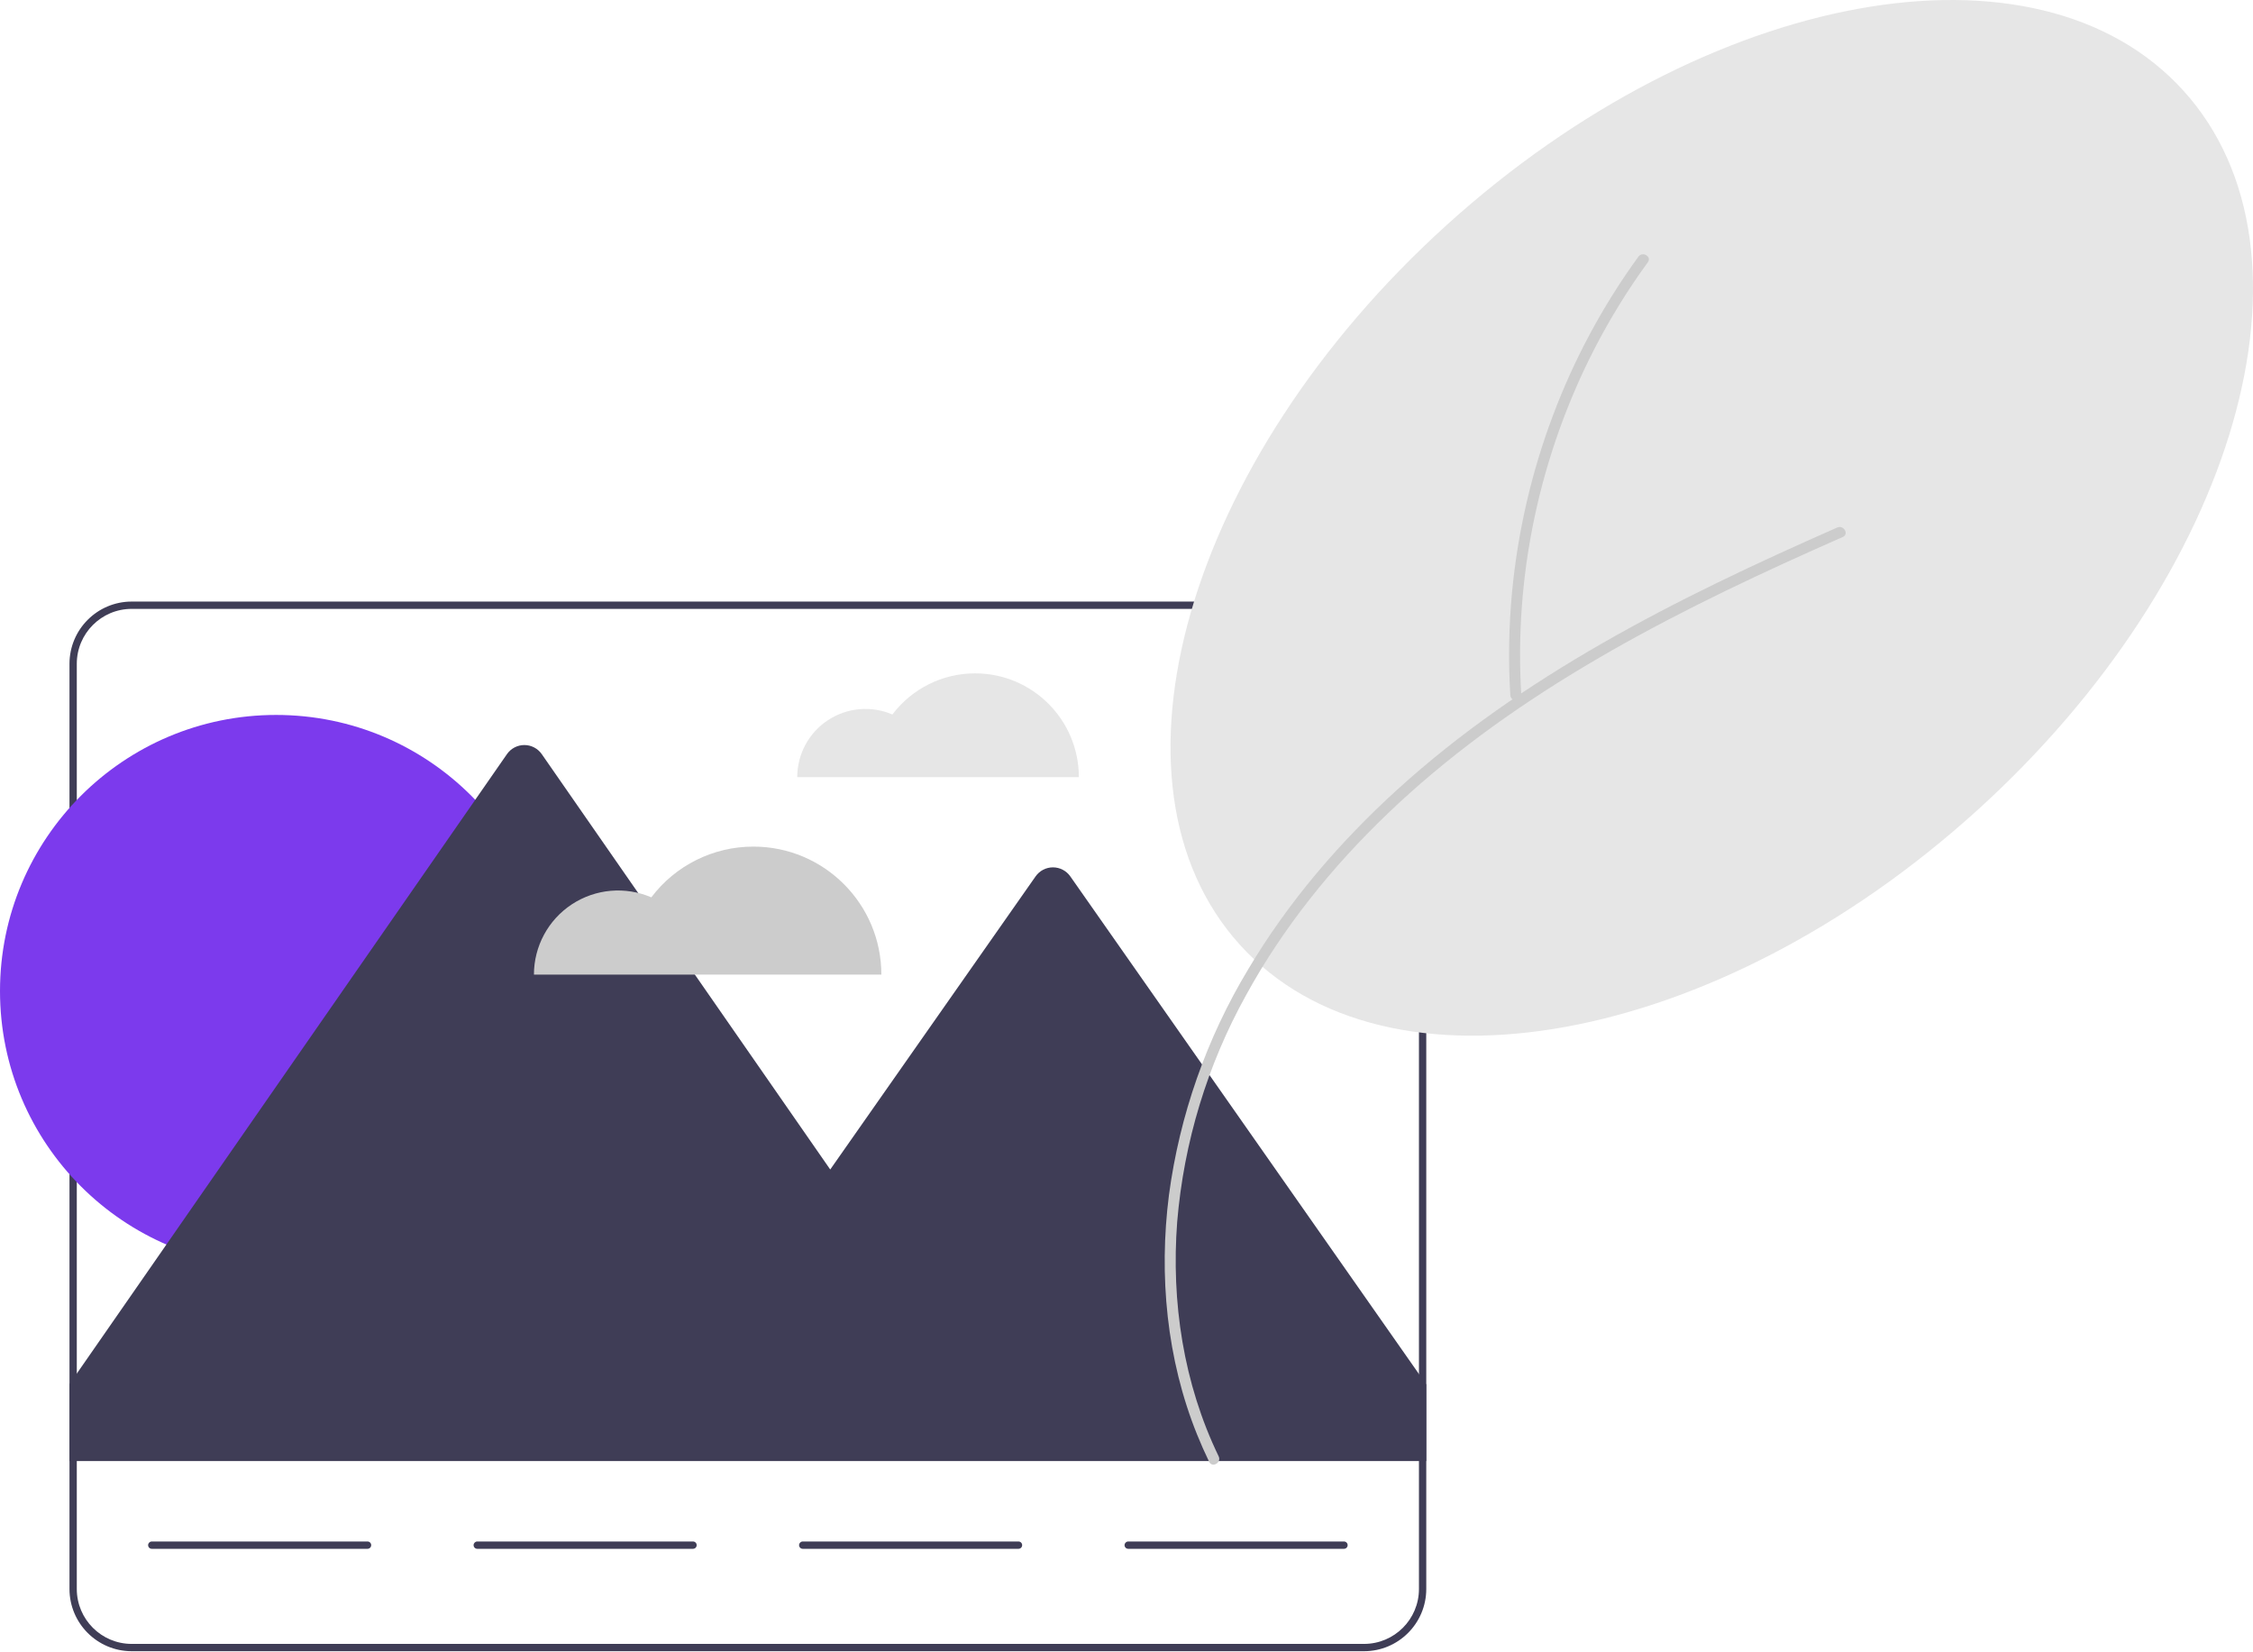
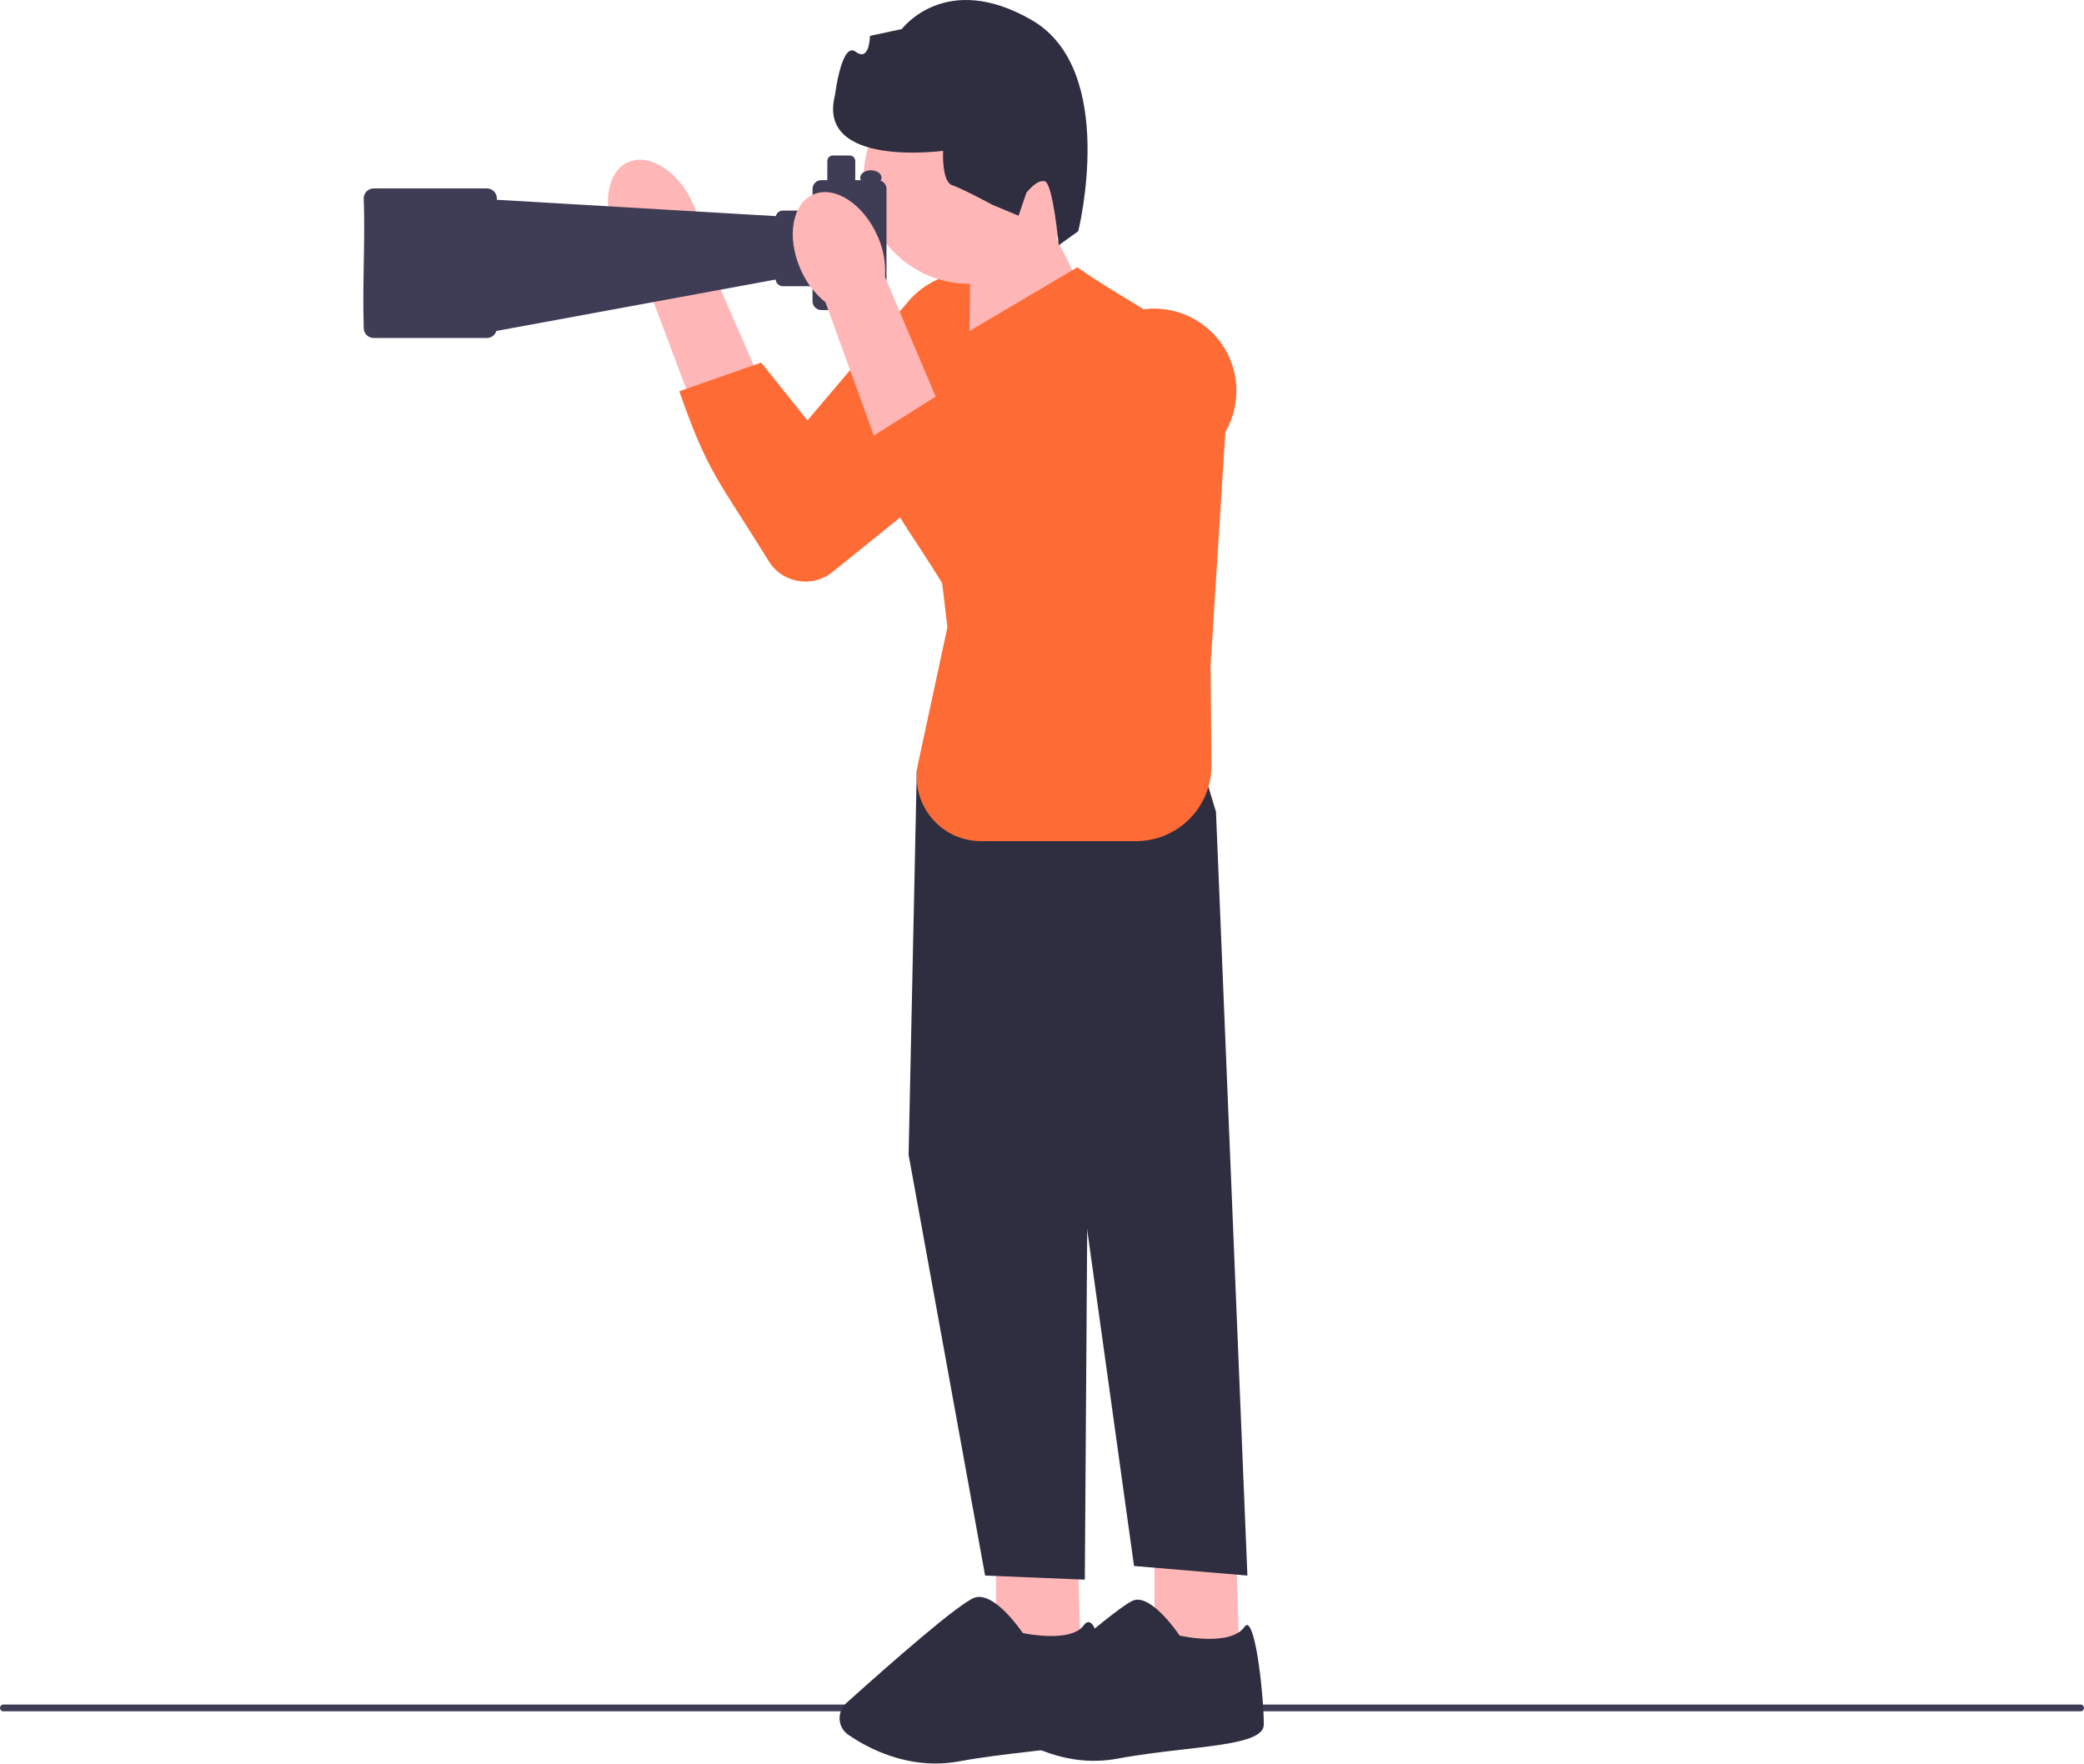
- <svg xmlns="http://www.w3.org/2000/svg" width="658.717" height="482.741" viewBox="0 0 658.717 482.741" role="img" artist="Katerina Limpitsouni" source="https://undraw.co/">
-   <path d="M555.734,405.491a30.281,30.281,0,0,0-24.18,12.023,19.938,19.938,0,0,0-27.819,18.309h82.331A30.332,30.332,0,0,0,555.734,405.491Z" transform="translate(-270.6416 -208.6294)" fill="#e6e6e6" />
-   <path d="M669.467,384.5H309.134a18.203,18.203,0,0,0-18.177,18.177V673.194a18.203,18.203,0,0,0,18.177,18.177H669.467a18.203,18.203,0,0,0,18.177-18.177V402.677A18.203,18.203,0,0,0,669.467,384.5ZM685.505,673.194a16.058,16.058,0,0,1-16.039,16.039H309.134a16.058,16.058,0,0,1-16.039-16.039V402.677a16.058,16.058,0,0,1,16.039-16.039H669.467A16.058,16.058,0,0,1,685.505,402.677Z" transform="translate(-270.6416 -208.6294)" fill="#3f3d56" />
-   <circle cx="80.727" cy="289.744" r="80.727" fill="#7C3AED" />
-   <path d="M687.644,613.391v22.379H290.957V613.284l2.138-3.079L418.859,429.108a6.196,6.196,0,0,1,10.179,0l84.341,121.433,60.037-85.689a6.197,6.197,0,0,1,10.158,0L685.505,610.333Z" transform="translate(-270.6416 -208.6294)" fill="#3f3d56" />
-   <path d="M378.1,661.432H315.015a1.069,1.069,0,0,1,0-2.138h63.085a1.069,1.069,0,1,1,0,2.138Z" transform="translate(-270.6416 -208.6294)" fill="#3f3d56" />
-   <path d="M473.262,661.432H410.177a1.069,1.069,0,1,1,0-2.138H473.262a1.069,1.069,0,0,1,0,2.138Z" transform="translate(-270.6416 -208.6294)" fill="#3f3d56" />
-   <path d="M568.424,661.432H505.339a1.069,1.069,0,0,1,0-2.138h63.085a1.069,1.069,0,1,1,0,2.138Z" transform="translate(-270.6416 -208.6294)" fill="#3f3d56" />
-   <path d="M663.586,661.432H600.501a1.069,1.069,0,0,1,0-2.138h63.085a1.069,1.069,0,0,1,0,2.138Z" transform="translate(-270.6416 -208.6294)" fill="#3f3d56" />
-   <ellipse cx="771.113" cy="360.024" rx="186.047" ry="115.477" transform="translate(-312.8458 401.8894) rotate(-42.14571)" fill="#e6e6e6" />
-   <path d="M626.943,634.389c-10.274-21.223-13.912-45.136-12.123-68.549a164.735,164.735,0,0,1,20.136-66.263c10.821-19.785,25.123-37.495,41.38-53.068,17.254-16.528,36.71-30.559,57.181-42.822,21.616-12.949,44.33-23.954,67.308-34.25q4.295-1.925,8.604-3.82c1.885-.83.255-3.595-1.619-2.77-23.428,10.315-46.658,21.186-68.873,33.941-21.222,12.186-41.526,26.126-59.666,42.599-16.922,15.367-32.003,32.946-43.696,52.629a172.042,172.042,0,0,0-23.165,65.995c-2.996,23.518-.68,47.974,8.236,70.041q1.631,4.036,3.527,7.956c.899,1.858,3.666.233,2.77-1.619Z" transform="translate(-270.6416 -208.6294)" fill="#ccc" />
-   <path d="M715.424,411.867a193.82,193.82,0,0,1,3.913-52.178,197.014,197.014,0,0,1,17.595-49.307,193.756,193.756,0,0,1,15.5-25.093c1.217-1.671-1.565-3.273-2.77-1.619a196.924,196.924,0,0,0-25.063,46.635,200.262,200.262,0,0,0-11.889,51.619,193.678,193.678,0,0,0-.493,29.943c.125,2.051,3.334,2.065,3.208,0Z" transform="translate(-270.6416 -208.6294)" fill="#ccc" />
-   <path d="M490.904,456.139a37.359,37.359,0,0,0-29.833,14.834A24.598,24.598,0,0,0,426.75,493.562h101.577A37.423,37.423,0,0,0,490.904,456.139Z" transform="translate(-270.6416 -208.6294)" fill="#ccc" />
+ <svg xmlns="http://www.w3.org/2000/svg" width="731.67" height="619.119" viewBox="0 0 731.67 619.119" role="img" artist="Katerina Limpitsouni" source="https://undraw.co/">
+   <path d="m0,599.599c0,.66.53,1.19,1.19,1.19h729.29c.66,0,1.19-.53,1.19-1.19s-.53-1.19-1.19-1.19H1.19c-.66,0-1.19.53-1.19,1.19Z" fill="#3f3d56" />
+   <polygon points="405.33 539.699 405.33 579.029 435.07 579.989 433.83 539.699 405.33 539.699" fill="#ffb6b6" />
+   <path d="m399.45,561.579c-.4,0-.8.05-1.18.16-5.37,1.53-36.43,29.27-45.82,37.73-1.16,1.05-1.78,2.54-1.69,4.1.08,1.55.86,2.96,2.12,3.87,7.12,5.13,21.72,13.25,39.42,9.97,8.14-1.51,16.36-2.46,23.62-3.29,15.53-1.79,27.79-3.21,27.79-8.7,0-9.33-2.56-33.9-5.78-34.93-.29-.09-.63.14-1.02.68-4.92,6.89-21.84,3.23-22.56,3.07l-.19-.04-.11-.16c-.09-.13-8.37-12.44-14.6-12.44h0v-.02h0v0Z" fill="#2f2e41" />
+   <polygon points="349.7 539.699 349.7 579.029 379.43 579.989 378.19 539.699 349.7 539.699" fill="#ffb6b6" />
+   <polygon points="337.71 258.169 321.88 270.159 319 405.409 345.86 553.129 380.87 554.569 381.83 413.559 426.92 285.029 417.8 254.809 337.71 258.169" fill="#2f2e41" />
+   <polygon points="411.57 281.189 426.92 285.029 437.95 553.129 398.14 549.769 371.76 360.319 411.57 281.189" fill="#2f2e41" />
+   <path d="m328.47,619.119c-13.65,0-24.73-6.03-30.65-10.1-1.79-1.23-2.9-3.18-3.04-5.35-.14-2.19.71-4.29,2.34-5.76,14.7-13.22,40.12-35.62,45.25-37.09,6.65-1.91,15.58,10.81,16.73,12.5,1.86.38,17.09,3.29,21.38-2.73.82-1.15,1.59-1.2,2.09-1.04,4.59,1.47,6.45,31.03,6.45,35.85,0,6.35-12.01,7.74-28.64,9.66-7.24.84-15.44,1.78-23.55,3.28-2.88.53-5.67.77-8.37.77h0l.01.01Z" fill="#2f2e41" />
+   <path id="uuid-bcebe549-af57-499c-bd7d-dc350147856d-145" d="m216.29,83.179c-5.08-11.22-3.17-22.98,4.27-26.25s17.59,3.18,22.67,14.41c2.09,4.46,3.05,9.36,2.78,14.29l20.9,47.84-23.58,9.46-18.1-48.16c-3.9-3.1-6.97-7.07-8.94-11.58h0s0-.01,0-.01Z" fill="#ffb6b6" />
+   <path d="m360.76,103.489h0c12.74,12.02,11.95,32.52-1.69,43.51l-66.8,53.82c-7.29,5.87-18.11,3.8-22.71-4.36-17.55-28.42-20.86-29.98-31.07-59.1l28.77-10.06,16.22,20.31,35.42-41.78c10.7-12.63,29.81-13.69,41.85-2.34h0l.01-0Z" fill="#FF6B35" />
+   <polygon points="370.6 82.989 381.52 104.999 340.23 124.939 340.73 89.649 370.6 82.989" fill="#ffb6b6" />
+   <circle cx="340.37" cy="62.479" r="37.16" fill="#ffb6b6" />
+   <path d="m340.12,116.359l38.1-22.51h0c27.94,19.6,51.21,24.18,51.95,58.3l-5.15,81.39.3,35.05c.13,14.72-11.77,26.71-26.48,26.71h-54.4c-14.4,0-25.12-13.28-22.09-27.36l10.27-47.69-10.97-92.94,18.47-10.97h0v.02h0v0-0Z" fill="#FF6B35" />
+   <path d="m127.69,69.659c0-1.95,1.58-3.52,3.52-3.52h39.71c1.95,0,3.52,1.58,3.52,3.52v.48l97.93,5.73c.28-1.11,1.28-1.94,2.49-1.94h10.41v-7.61c0-1.7,1.38-3.07,3.07-3.07h2.12v-6.72c0-1.07.87-1.94,1.94-1.94h5.93c1.07,0,1.94.87,1.94,1.94v6.72h1.95c-.14-.27-.22-.56-.22-.87,0-1.43,1.68-2.6,3.75-2.6s3.75,1.16,3.75,2.6c0,.37-.12.73-.32,1.05,1.19.42,2.06,1.55,2.06,2.89v39.46c0,1.7-1.38,3.07-3.07,3.07h-19.83c-1.7,0-3.07-1.38-3.07-3.07v-5.3h-10.41c-1.34,0-2.43-1.03-2.55-2.34l-98.03,18.05c-.45,1.43-1.78,2.47-3.36,2.47h-39.71c-1.95,0-3.52-1.58-3.52-3.52-.47-16.1.57-31.39,0-45.48,0,0-0,0-0,0Z" fill="#3f3d56" />
+   <path id="uuid-56498841-4b1e-4105-a308-6339b9438744-146" d="m281.03,94.439c-4.95-11.28-2.9-23.01,4.58-26.2,7.48-3.18,17.55,3.38,22.5,14.67,2.04,4.48,2.94,9.39,2.61,14.32l20.34,48.08-23.69,9.19-17.54-48.37c-3.87-3.14-6.89-7.15-8.8-11.69h0Z" fill="#ffb6b6" />
+   <path d="m425.25,116.439h0c12.6,12.17,11.56,32.66-2.2,43.49l-67.42,53.03c-7.36,5.79-18.15,3.59-22.66-4.62-17.22-28.62-18.61-24.73-28.48-53.97l26.55-16.74,16.42,22.03,35.9-41.36c10.85-12.5,29.97-13.34,41.88-1.85h.01s0-.01,0-.01Z" fill="#FF6B35" />
+   <path d="m378.58,81.169l-6.87,4.92s-2.02-21.45-4.81-22.4-6.55,3.99-6.55,3.99l-2.75,8.05-9.09-3.79s-10.52-5.67-14.24-6.94-3.16-12.05-3.16-12.05c0,0-44.64,6.11-37.94-19.62,0,0,2.31-18.93,7.25-15.17s5.01-5.56,5.01-5.56l11.2-2.41s15.37-20.7,45.69-3.09c30.32,17.61,16.25,74.05,16.25,74.05h0v.02s.01,0,.01,0Z" fill="#2f2e41" />
</svg>
